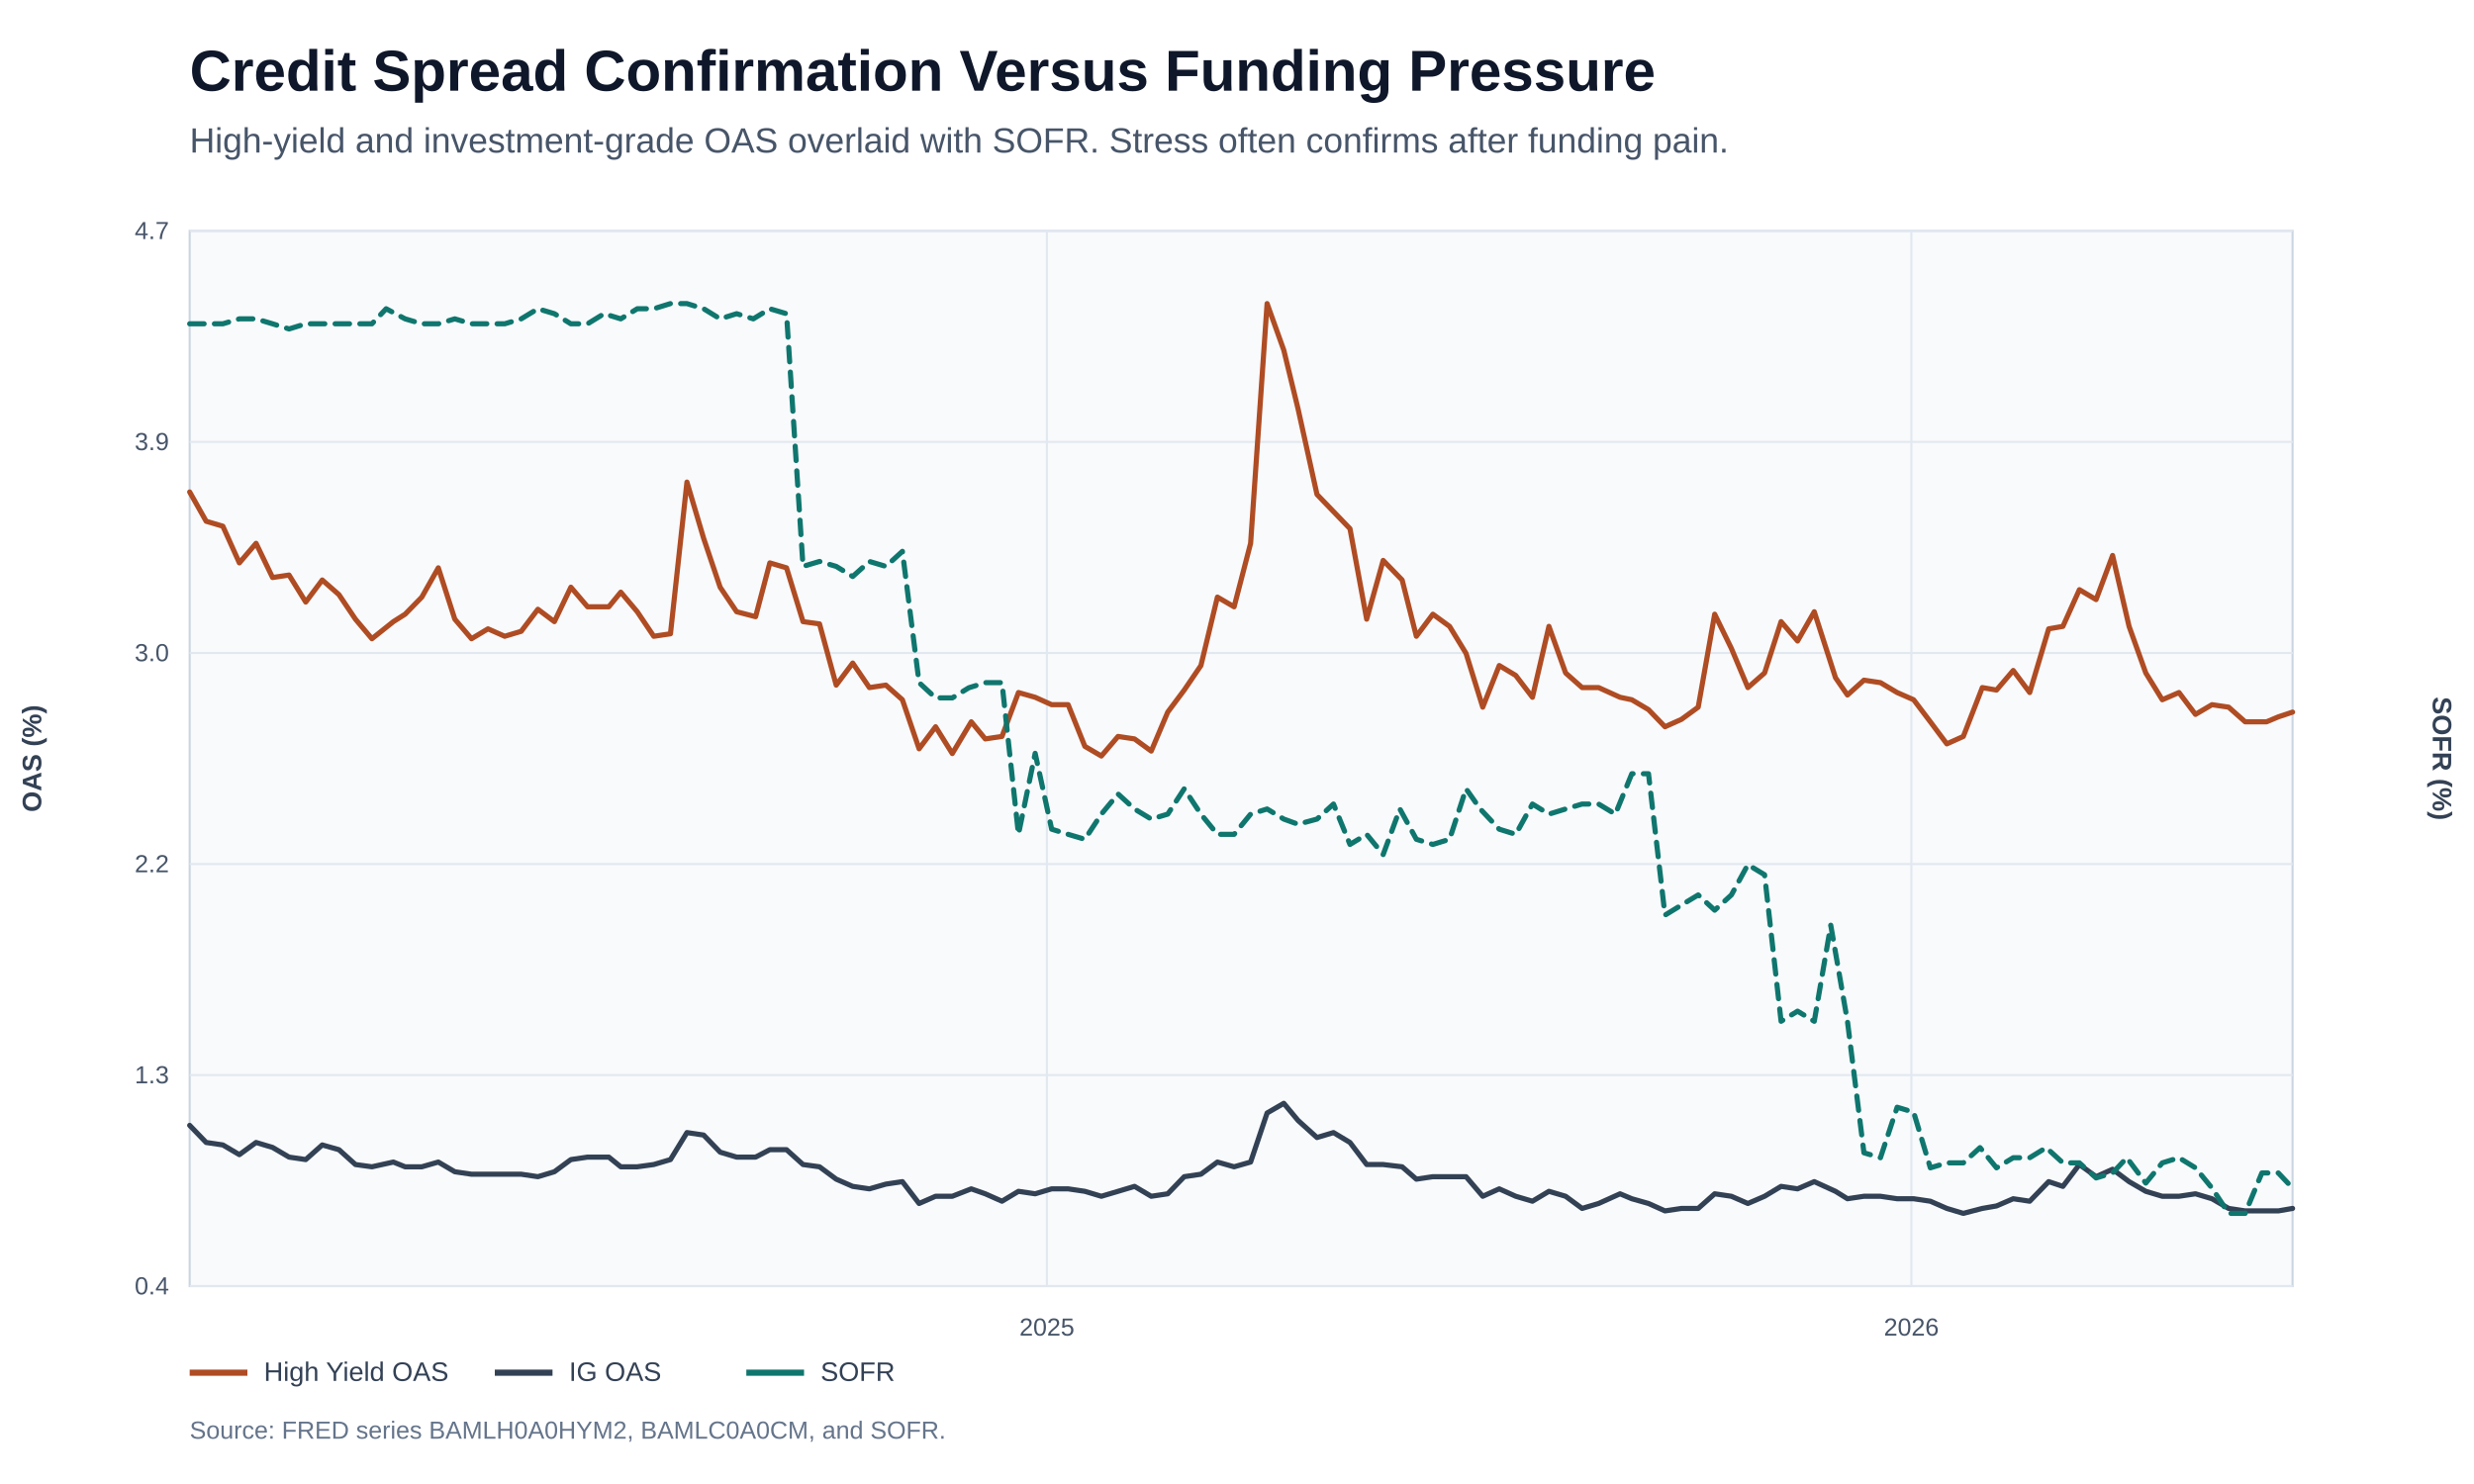
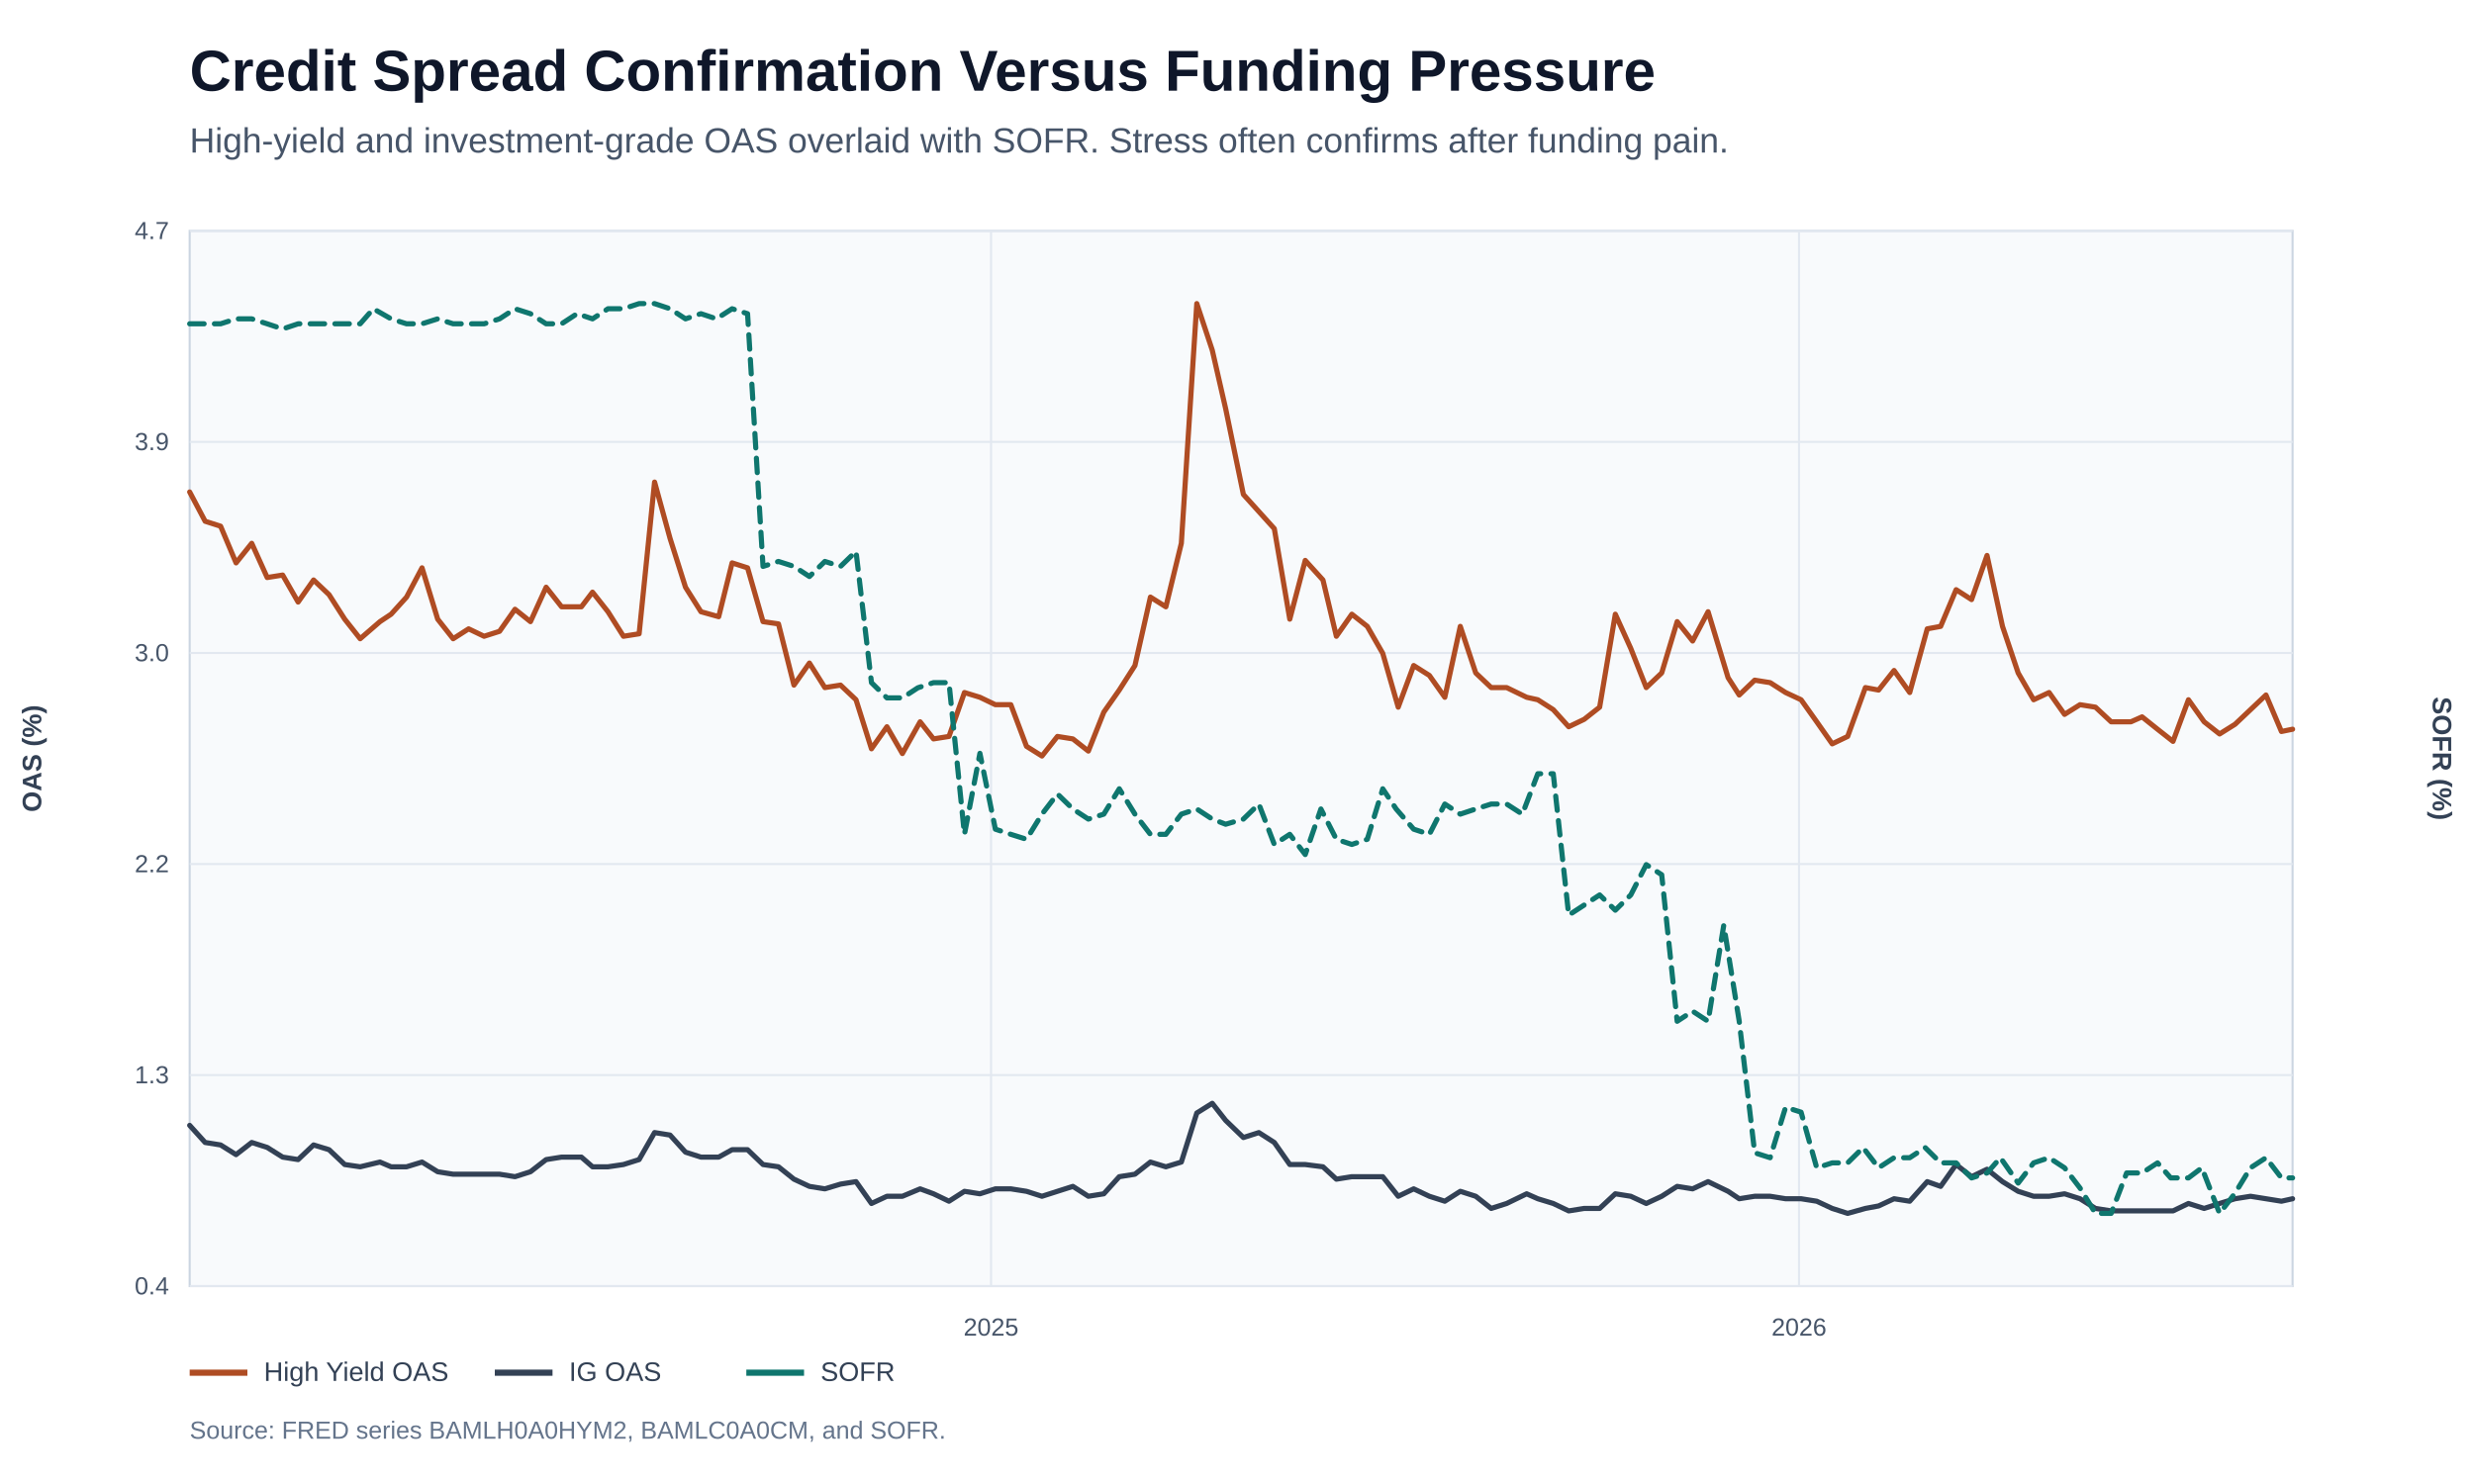
<svg xmlns="http://www.w3.org/2000/svg" viewBox="0 0 1200 720" role="img">
  <style>
  .title { font: 700 28px Arial, sans-serif; fill: #0f172a; }
  .subtitle { font: 400 17px Arial, sans-serif; fill: #475569; }
  .axis { font: 12px Arial, sans-serif; fill: #475569; }
  .label { font: 700 13px Arial, sans-serif; fill: #334155; }
  .legend { font: 13px Arial, sans-serif; fill: #334155; }
  .note { font: 12px Arial, sans-serif; fill: #64748b; }
</style>
  <rect width="1200" height="720" fill="#ffffff" />
  <text x="92" y="44" class="title">Credit Spread Confirmation Versus Funding Pressure</text>
  <text x="92" y="74" class="subtitle">High-yield and investment-grade OAS overlaid with SOFR. Stress often confirms after funding pain.</text>
  <rect x="92" y="112" width="1020" height="512" fill="#f8fafc" stroke="#cbd5e1" />
  <line x1="92" y1="624.0" x2="1112" y2="624.0" stroke="#e2e8f0" stroke-width="1" />
  <text x="82" y="628.0" text-anchor="end" class="axis">0.4</text>
  <line x1="92" y1="521.6" x2="1112" y2="521.6" stroke="#e2e8f0" stroke-width="1" />
  <text x="82" y="525.6" text-anchor="end" class="axis">1.3</text>
  <line x1="92" y1="419.2" x2="1112" y2="419.2" stroke="#e2e8f0" stroke-width="1" />
  <text x="82" y="423.2" text-anchor="end" class="axis">2.2</text>
  <line x1="92" y1="316.8" x2="1112" y2="316.8" stroke="#e2e8f0" stroke-width="1" />
  <text x="82" y="320.8" text-anchor="end" class="axis">3.0</text>
  <line x1="92" y1="214.4" x2="1112" y2="214.4" stroke="#e2e8f0" stroke-width="1" />
  <text x="82" y="218.4" text-anchor="end" class="axis">3.9</text>
  <line x1="92" y1="112.0" x2="1112" y2="112.0" stroke="#e2e8f0" stroke-width="1" />
  <text x="82" y="116.0" text-anchor="end" class="axis">4.7</text>
-   <line x1="507.8" y1="112" x2="507.8" y2="624" stroke="#e2e8f0" stroke-width="1" />
-   <text x="507.8" y="648" text-anchor="middle" class="axis">2025</text>
-   <line x1="927.1" y1="112" x2="927.1" y2="624" stroke="#e2e8f0" stroke-width="1" />
-   <text x="927.1" y="648" text-anchor="middle" class="axis">2026</text>
-   <polyline points="92.0,238.7 100.0,252.9 108.1,255.3 116.1,273.1 124.2,263.6 132.2,280.2 140.2,279.0 148.3,292.1 156.3,281.4 164.4,288.5 172.4,300.4 180.4,309.9 190.8,301.6 196.5,298.0 204.6,289.7 212.6,275.5 220.6,300.4 228.7,309.9 236.7,305.1 244.8,308.7 252.8,306.3 260.9,295.6 268.9,301.6 276.9,284.9 285.0,294.4 295.3,294.4 301.1,287.3 309.1,296.8 317.1,308.7 325.2,307.5 333.2,233.9 341.3,261.2 349.3,284.9 357.3,296.8 366.5,299.2 373.4,273.1 381.5,275.5 389.5,301.6 397.5,302.7 405.6,332.4 413.6,321.7 421.7,333.6 429.7,332.4 437.7,339.5 445.8,363.3 453.8,352.6 461.9,365.6 471.1,350.2 477.9,358.5 486.0,357.3 494.0,336.0 502.1,338.3 510.1,341.9 518.1,341.9 526.2,362.1 534.2,366.8 542.3,357.3 550.3,358.5 558.4,364.4 566.4,345.5 574.4,334.8 582.5,322.9 590.5,289.7 598.6,294.4 606.6,263.6 614.6,147.3 622.7,169.9 629.6,198.3 638.8,239.9 646.8,248.2 654.8,256.5 662.9,300.4 670.9,271.9 680.1,281.4 687.0,308.7 695.0,298.0 703.1,303.9 711.1,317.0 719.2,343.1 727.2,322.9 735.2,327.7 743.3,338.3 751.3,303.9 759.4,326.5 767.4,333.6 775.4,333.6 785.8,338.3 791.5,339.5 799.6,344.3 807.6,352.6 815.6,349.0 823.7,343.1 831.7,298.0 839.8,314.6 847.8,333.6 855.9,326.5 863.9,301.6 871.9,311.0 880.0,296.8 890.3,328.8 896.1,337.2 904.1,330.0 912.1,331.2 920.2,336.0 928.2,339.5 936.3,350.2 944.3,360.9 952.3,357.3 961.5,333.6 968.4,334.8 976.5,325.3 984.5,336.0 993.7,305.1 1000.6,303.9 1008.6,286.1 1016.7,290.9 1024.7,269.5 1032.7,303.9 1040.8,326.5 1048.8,339.5 1056.9,336.0 1064.9,346.6 1072.9,341.9 1081.0,343.1 1089.0,350.2 1099.4,350.2 1105.1,347.8 1112.0,345.5" fill="none" stroke="#af4c23" stroke-width="2.5" stroke-linejoin="round" stroke-linecap="round" />
-   <polyline points="92.0,546.0 100.0,554.3 108.1,555.5 116.1,560.2 124.2,554.3 132.2,556.7 140.2,561.4 148.3,562.6 156.3,555.5 164.4,557.8 172.4,565.0 180.4,566.1 190.8,563.8 196.5,566.1 204.6,566.1 212.6,563.8 220.6,568.5 228.7,569.7 236.7,569.7 244.8,569.7 252.8,569.7 260.9,570.9 268.9,568.5 276.9,562.6 285.0,561.4 295.3,561.4 301.1,566.1 309.1,566.1 317.1,565.0 325.2,562.6 333.2,549.5 341.3,550.7 349.3,559.0 357.3,561.4 366.5,561.4 373.4,557.8 381.5,557.8 389.5,565.0 397.5,566.1 405.6,572.1 413.6,575.6 421.7,576.8 429.7,574.5 437.7,573.3 445.8,583.9 453.8,580.4 461.9,580.4 471.1,576.8 477.9,579.2 486.0,582.8 494.0,578.0 502.1,579.2 510.1,576.8 518.1,576.8 526.2,578.0 534.2,580.4 542.3,578.0 550.3,575.6 558.4,580.4 566.4,579.2 574.4,570.9 582.5,569.7 590.5,563.8 598.6,566.1 606.6,563.8 614.6,540.0 622.7,535.3 629.6,543.6 638.8,551.9 646.8,549.5 654.8,554.3 662.9,565.0 670.9,565.0 680.1,566.1 687.0,572.1 695.0,570.9 703.1,570.9 711.1,570.9 719.2,580.4 727.2,576.8 735.2,580.4 743.3,582.8 751.3,578.0 759.4,580.4 767.4,586.3 775.4,583.9 785.8,579.2 791.5,581.6 799.6,583.9 807.6,587.5 815.6,586.3 823.7,586.3 831.7,579.2 839.8,580.4 847.8,583.9 855.9,580.4 863.9,575.6 871.9,576.8 880.0,573.3 890.3,578.0 896.1,581.6 904.1,580.4 912.1,580.4 920.2,581.6 928.2,581.6 936.3,582.8 944.3,586.3 952.3,588.7 961.5,586.3 968.4,585.1 976.5,581.6 984.5,582.8 993.7,573.3 1000.6,575.6 1008.6,565.0 1016.7,570.9 1024.7,567.3 1032.7,573.3 1040.8,578.0 1048.8,580.4 1056.9,580.4 1064.9,579.2 1072.9,581.6 1081.0,586.3 1089.0,587.5 1099.4,587.5 1105.1,587.5 1112.0,586.3" fill="none" stroke="#334155" stroke-width="2.5" stroke-linejoin="round" stroke-linecap="round" />
-   <polyline points="92.0,157.1 100.0,157.1 108.1,157.1 116.1,154.7 124.2,154.7 132.2,157.1 140.2,159.6 148.3,157.1 156.3,157.1 164.4,157.1 172.4,157.1 180.4,157.1 187.3,149.8 196.5,154.7 204.6,157.1 212.6,157.1 220.6,154.7 228.7,157.1 236.7,157.1 244.8,157.1 252.8,154.7 260.9,149.8 268.9,152.2 276.9,157.1 285.0,157.1 293.0,152.2 301.1,154.7 309.1,149.8 317.1,149.8 325.2,147.3 333.2,147.3 341.3,149.8 349.3,154.7 357.3,152.2 365.4,154.7 373.4,149.8 381.5,152.2 389.5,274.8 397.5,272.4 405.6,274.8 413.6,279.7 421.7,272.4 429.7,274.8 437.7,267.5 445.8,331.2 453.8,338.6 461.9,338.6 469.9,333.7 477.9,331.2 486.0,331.2 494.0,404.8 502.1,365.5 510.1,402.3 518.1,404.8 526.2,407.2 534.2,395.0 542.3,385.2 550.3,392.5 558.4,397.4 566.4,395.0 574.4,382.7 582.5,395.0 590.5,404.8 598.6,404.8 606.6,395.0 614.6,392.5 622.7,397.4 629.6,399.9 638.8,397.4 646.8,390.1 654.8,409.7 662.9,404.8 670.9,414.6 679.0,392.5 687.0,407.2 695.0,409.7 703.1,407.2 711.1,382.7 718.0,392.5 727.2,402.3 735.2,404.8 743.3,390.1 751.3,395.0 759.4,392.5 767.4,390.1 775.4,390.1 783.5,395.0 791.5,375.4 799.6,375.4 807.6,444.0 815.6,439.1 823.7,434.2 831.7,441.6 839.8,434.2 847.8,419.5 855.9,424.4 863.9,495.5 871.9,490.6 880.0,495.5 888.0,448.9 896.1,495.5 904.1,559.3 912.1,561.7 920.2,537.2 928.2,539.6 936.3,566.6 944.3,564.2 952.3,564.2 960.4,556.8 968.4,566.6 976.5,561.7 984.5,561.7 992.5,556.8 1000.6,564.2 1008.6,564.2 1016.7,571.5 1024.7,569.1 1031.6,561.7 1040.8,574.0 1048.8,564.2 1056.9,561.7 1064.9,566.6 1072.9,576.4 1081.0,588.7 1089.0,588.7 1097.1,569.1 1105.1,569.1 1112.0,576.4" fill="none" stroke="#0f766e" stroke-width="2.5" stroke-linejoin="round" stroke-linecap="round" stroke-dasharray="7 5" />
+   <line x1="480.7" y1="112" x2="480.7" y2="624" stroke="#e2e8f0" stroke-width="1" />
+   <text x="480.7" y="648" text-anchor="middle" class="axis">2025</text>
+   <line x1="872.6" y1="112" x2="872.6" y2="624" stroke="#e2e8f0" stroke-width="1" />
+   <text x="872.6" y="648" text-anchor="middle" class="axis">2026</text>
+   <polyline points="92.0,238.7 99.5,252.9 107.0,255.3 114.5,273.1 122.1,263.6 129.6,280.2 137.1,279.0 144.6,292.1 152.1,281.4 159.6,288.5 167.2,300.4 174.7,309.9 184.3,301.6 189.7,298.0 197.2,289.7 204.7,275.5 212.3,300.4 219.8,309.9 227.3,305.1 234.8,308.7 242.3,306.3 249.8,295.6 257.3,301.6 264.9,284.9 272.4,294.4 282.0,294.4 287.4,287.3 294.9,296.8 302.4,308.7 310.0,307.5 317.5,233.9 325.0,261.2 332.5,284.9 340.0,296.8 348.6,299.2 355.1,273.1 362.6,275.5 370.1,301.6 377.6,302.7 385.1,332.4 392.6,321.7 400.1,333.6 407.7,332.4 415.2,339.5 422.7,363.3 430.2,352.6 437.7,365.6 446.3,350.2 452.8,358.5 460.3,357.3 467.8,336.0 475.3,338.3 482.8,341.9 490.3,341.9 497.9,362.1 505.4,366.8 512.9,357.3 520.4,358.5 527.9,364.4 535.4,345.5 542.9,334.8 550.5,322.9 558.0,289.7 565.5,294.4 573.0,263.6 580.5,147.3 588.0,169.9 594.5,198.3 603.1,239.9 610.6,248.2 618.1,256.5 625.6,300.4 633.1,271.9 641.7,281.4 648.2,308.7 655.7,298.0 663.2,303.9 670.7,317.0 678.2,343.1 685.7,322.9 693.3,327.7 700.8,338.3 708.3,303.9 715.8,326.5 723.3,333.6 730.8,333.6 740.5,338.3 745.9,339.5 753.4,344.3 760.9,352.6 768.4,349.0 775.9,343.1 783.5,298.0 791.0,314.6 798.5,333.6 806.0,326.5 813.5,301.6 821.0,311.0 828.5,296.8 838.2,328.8 843.6,337.2 851.1,330.0 858.6,331.2 866.1,336.0 873.6,339.5 881.2,350.2 888.7,360.9 896.2,357.3 904.8,333.6 911.2,334.8 918.7,325.3 926.3,336.0 934.8,305.1 941.3,303.9 948.8,286.1 956.3,290.9 963.8,269.5 971.3,303.9 978.9,326.5 986.4,339.5 993.9,336.0 1001.4,346.6 1008.9,341.9 1016.4,343.1 1024.0,350.2 1033.6,350.2 1039.0,347.8 1046.5,353.8 1054.0,359.7 1061.5,339.5 1069.1,350.2 1076.6,356.1 1084.1,351.4 1091.6,344.3 1099.1,337.2 1106.6,354.9 1112.0,353.8" fill="none" stroke="#af4c23" stroke-width="2.5" stroke-linejoin="round" stroke-linecap="round" />
+   <polyline points="92.0,546.0 99.5,554.3 107.0,555.5 114.5,560.2 122.1,554.3 129.6,556.7 137.1,561.4 144.6,562.6 152.1,555.5 159.6,557.8 167.2,565.0 174.7,566.1 184.3,563.8 189.7,566.1 197.2,566.1 204.7,563.8 212.3,568.5 219.8,569.7 227.3,569.7 234.8,569.7 242.3,569.7 249.8,570.9 257.3,568.5 264.9,562.6 272.4,561.4 282.0,561.4 287.4,566.1 294.9,566.1 302.4,565.0 310.0,562.6 317.5,549.5 325.0,550.7 332.5,559.0 340.0,561.4 348.6,561.4 355.1,557.8 362.6,557.8 370.1,565.0 377.6,566.1 385.1,572.1 392.6,575.6 400.1,576.8 407.7,574.5 415.2,573.3 422.7,583.9 430.2,580.4 437.7,580.4 446.3,576.8 452.8,579.2 460.3,582.8 467.8,578.0 475.3,579.2 482.8,576.8 490.3,576.8 497.9,578.0 505.4,580.4 512.9,578.0 520.4,575.6 527.9,580.4 535.4,579.2 542.9,570.9 550.5,569.7 558.0,563.8 565.5,566.1 573.0,563.8 580.5,540.0 588.0,535.3 594.5,543.6 603.1,551.9 610.6,549.5 618.1,554.3 625.6,565.0 633.1,565.0 641.7,566.1 648.2,572.1 655.7,570.9 663.2,570.9 670.7,570.9 678.2,580.4 685.7,576.8 693.3,580.4 700.8,582.8 708.3,578.0 715.8,580.4 723.3,586.3 730.8,583.9 740.5,579.2 745.9,581.6 753.4,583.9 760.9,587.5 768.4,586.3 775.9,586.3 783.5,579.2 791.0,580.4 798.5,583.9 806.0,580.4 813.5,575.6 821.0,576.8 828.5,573.3 838.2,578.0 843.6,581.6 851.1,580.4 858.6,580.4 866.1,581.6 873.6,581.6 881.2,582.8 888.7,586.3 896.2,588.7 904.8,586.3 911.2,585.1 918.7,581.6 926.3,582.8 934.8,573.3 941.3,575.6 948.8,565.0 956.3,570.9 963.8,567.3 971.3,573.3 978.9,578.0 986.4,580.4 993.9,580.4 1001.4,579.2 1008.9,581.6 1016.4,586.3 1024.0,587.5 1033.6,587.5 1039.0,587.5 1046.5,587.5 1054.0,587.5 1061.5,583.9 1069.1,586.3 1076.6,583.9 1084.1,581.6 1091.6,580.4 1099.1,581.6 1106.6,582.8 1112.0,581.6" fill="none" stroke="#334155" stroke-width="2.5" stroke-linejoin="round" stroke-linecap="round" />
+   <polyline points="92.0,157.1 99.5,157.1 107.0,157.1 114.5,154.7 122.1,154.7 129.6,157.1 137.1,159.6 144.6,157.1 152.1,157.1 159.6,157.1 167.2,157.1 174.7,157.1 181.1,149.8 189.7,154.7 197.2,157.1 204.7,157.1 212.3,154.7 219.8,157.1 227.3,157.1 234.8,157.1 242.3,154.7 249.8,149.8 257.3,152.2 264.9,157.1 272.4,157.1 279.9,152.2 287.4,154.7 294.9,149.8 302.4,149.8 310.0,147.3 317.5,147.3 325.0,149.8 332.5,154.7 340.0,152.2 347.5,154.7 355.1,149.8 362.6,152.2 370.1,274.8 377.6,272.4 385.1,274.8 392.6,279.7 400.1,272.4 407.7,274.8 415.2,267.5 422.7,331.2 430.2,338.6 437.7,338.6 445.2,333.7 452.8,331.2 460.3,331.2 467.8,404.8 475.3,365.5 482.8,402.3 490.3,404.8 497.9,407.2 505.4,395.0 512.9,385.2 520.4,392.5 527.9,397.4 535.4,395.0 542.9,382.7 550.5,395.0 558.0,404.8 565.5,404.8 573.0,395.0 580.5,392.5 588.0,397.4 594.5,399.9 603.1,397.4 610.6,390.1 618.1,409.7 625.6,404.8 633.1,414.6 640.7,392.5 648.2,407.2 655.7,409.7 663.2,407.2 670.7,382.7 677.2,392.5 685.7,402.3 693.3,404.8 700.8,390.1 708.3,395.0 715.8,392.5 723.3,390.1 730.8,390.1 738.4,395.0 745.9,375.4 753.4,375.4 760.9,444.0 768.4,439.1 775.9,434.2 783.5,441.6 791.0,434.2 798.5,419.5 806.0,424.4 813.5,495.5 821.0,490.6 828.5,495.5 836.1,448.9 843.6,495.5 851.1,559.3 858.6,561.7 866.1,537.2 873.6,539.6 881.2,566.6 888.7,564.2 896.2,564.2 903.7,556.8 911.2,566.6 918.7,561.7 926.3,561.7 933.8,556.8 941.3,564.2 948.8,564.2 956.3,571.5 963.8,569.1 970.3,561.7 978.9,574.0 986.4,564.2 993.9,561.7 1001.4,566.6 1008.9,576.4 1016.4,588.7 1024.0,588.7 1031.5,569.1 1039.0,569.1 1046.5,564.2 1052.9,571.5 1061.5,571.5 1068.0,566.6 1076.6,588.7 1084.1,578.9 1091.6,566.6 1099.1,561.7 1106.6,571.5 1112.0,571.5" fill="none" stroke="#0f766e" stroke-width="2.5" stroke-linejoin="round" stroke-linecap="round" stroke-dasharray="7 5" />
  <text x="20" y="368.0" transform="rotate(-90 20 368.0)" class="label" text-anchor="middle">OAS (%)</text>
  <text x="1180" y="368.0" transform="rotate(90 1180 368.0)" class="label" text-anchor="middle">SOFR (%)</text>
  <line x1="92" y1="666" x2="120" y2="666" stroke="#af4c23" stroke-width="3" />
  <text x="128" y="670" class="legend">High Yield OAS</text>
  <line x1="240" y1="666" x2="268" y2="666" stroke="#334155" stroke-width="3" />
  <text x="276" y="670" class="legend">IG OAS</text>
  <line x1="362" y1="666" x2="390" y2="666" stroke="#0f766e" stroke-width="3" />
  <text x="398" y="670" class="legend">SOFR</text>
  <text x="92" y="698" class="note">Source: FRED series BAMLH0A0HYM2, BAMLC0A0CM, and SOFR.</text>
</svg>
